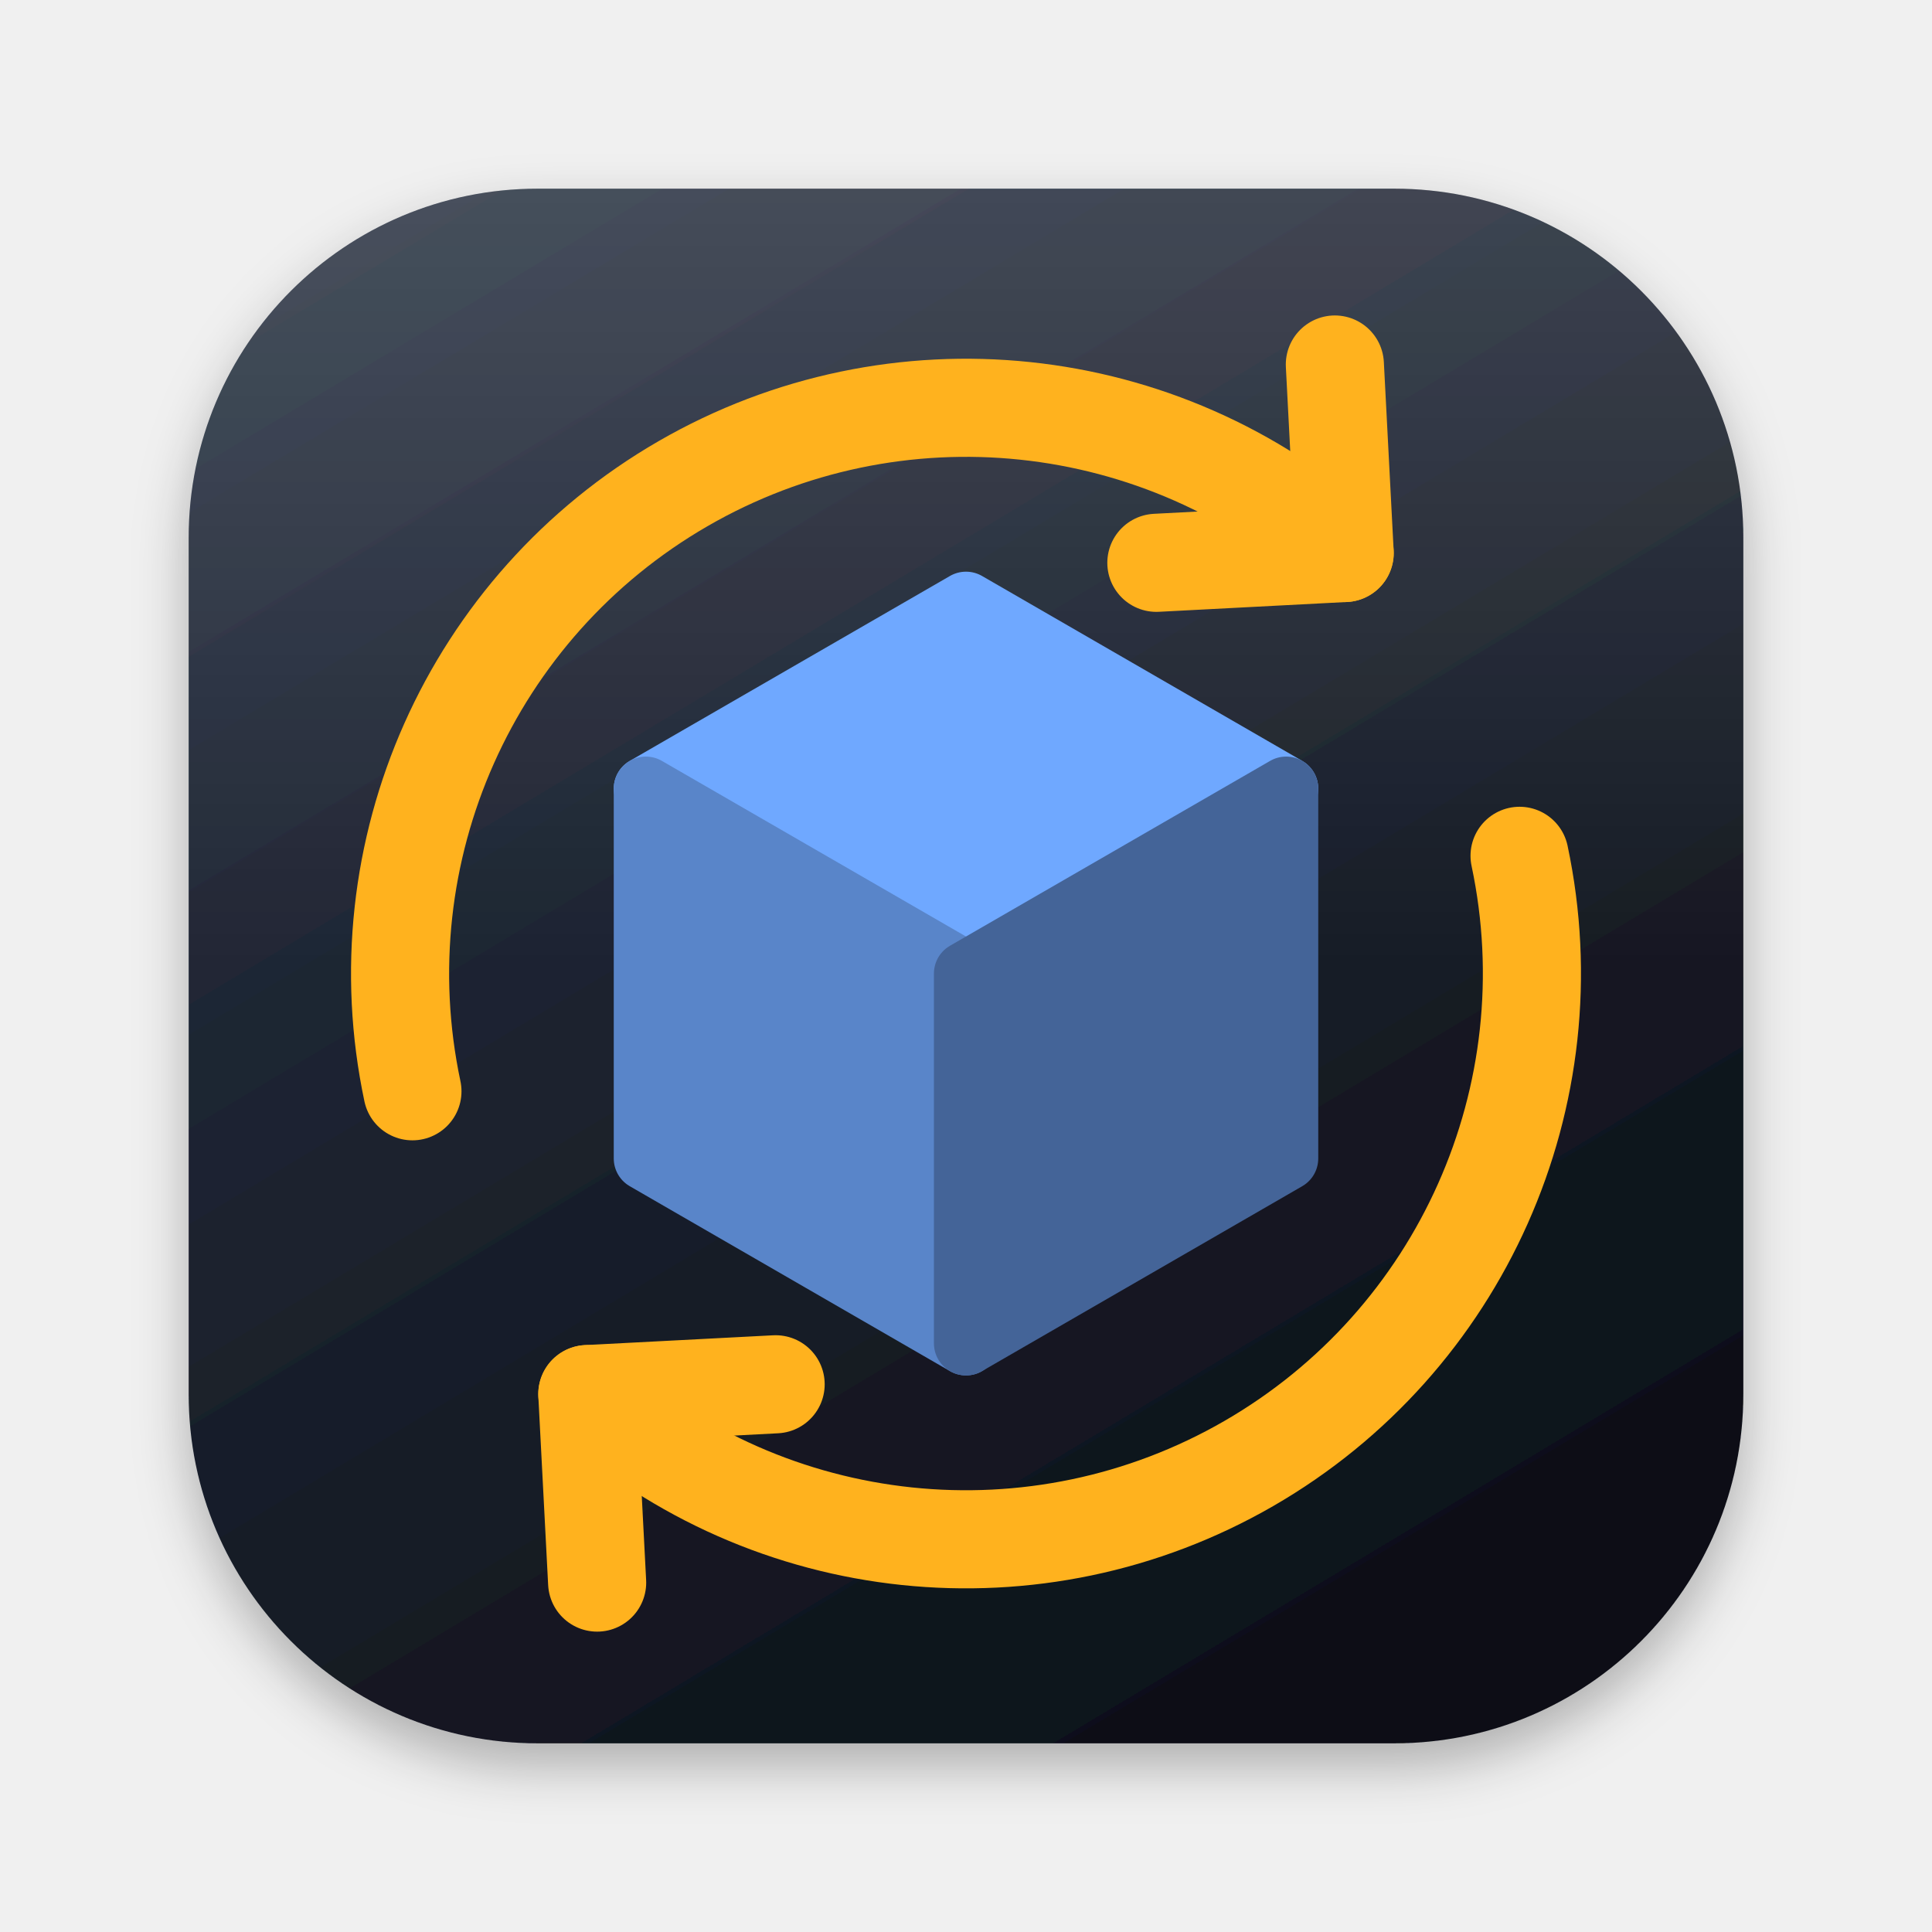
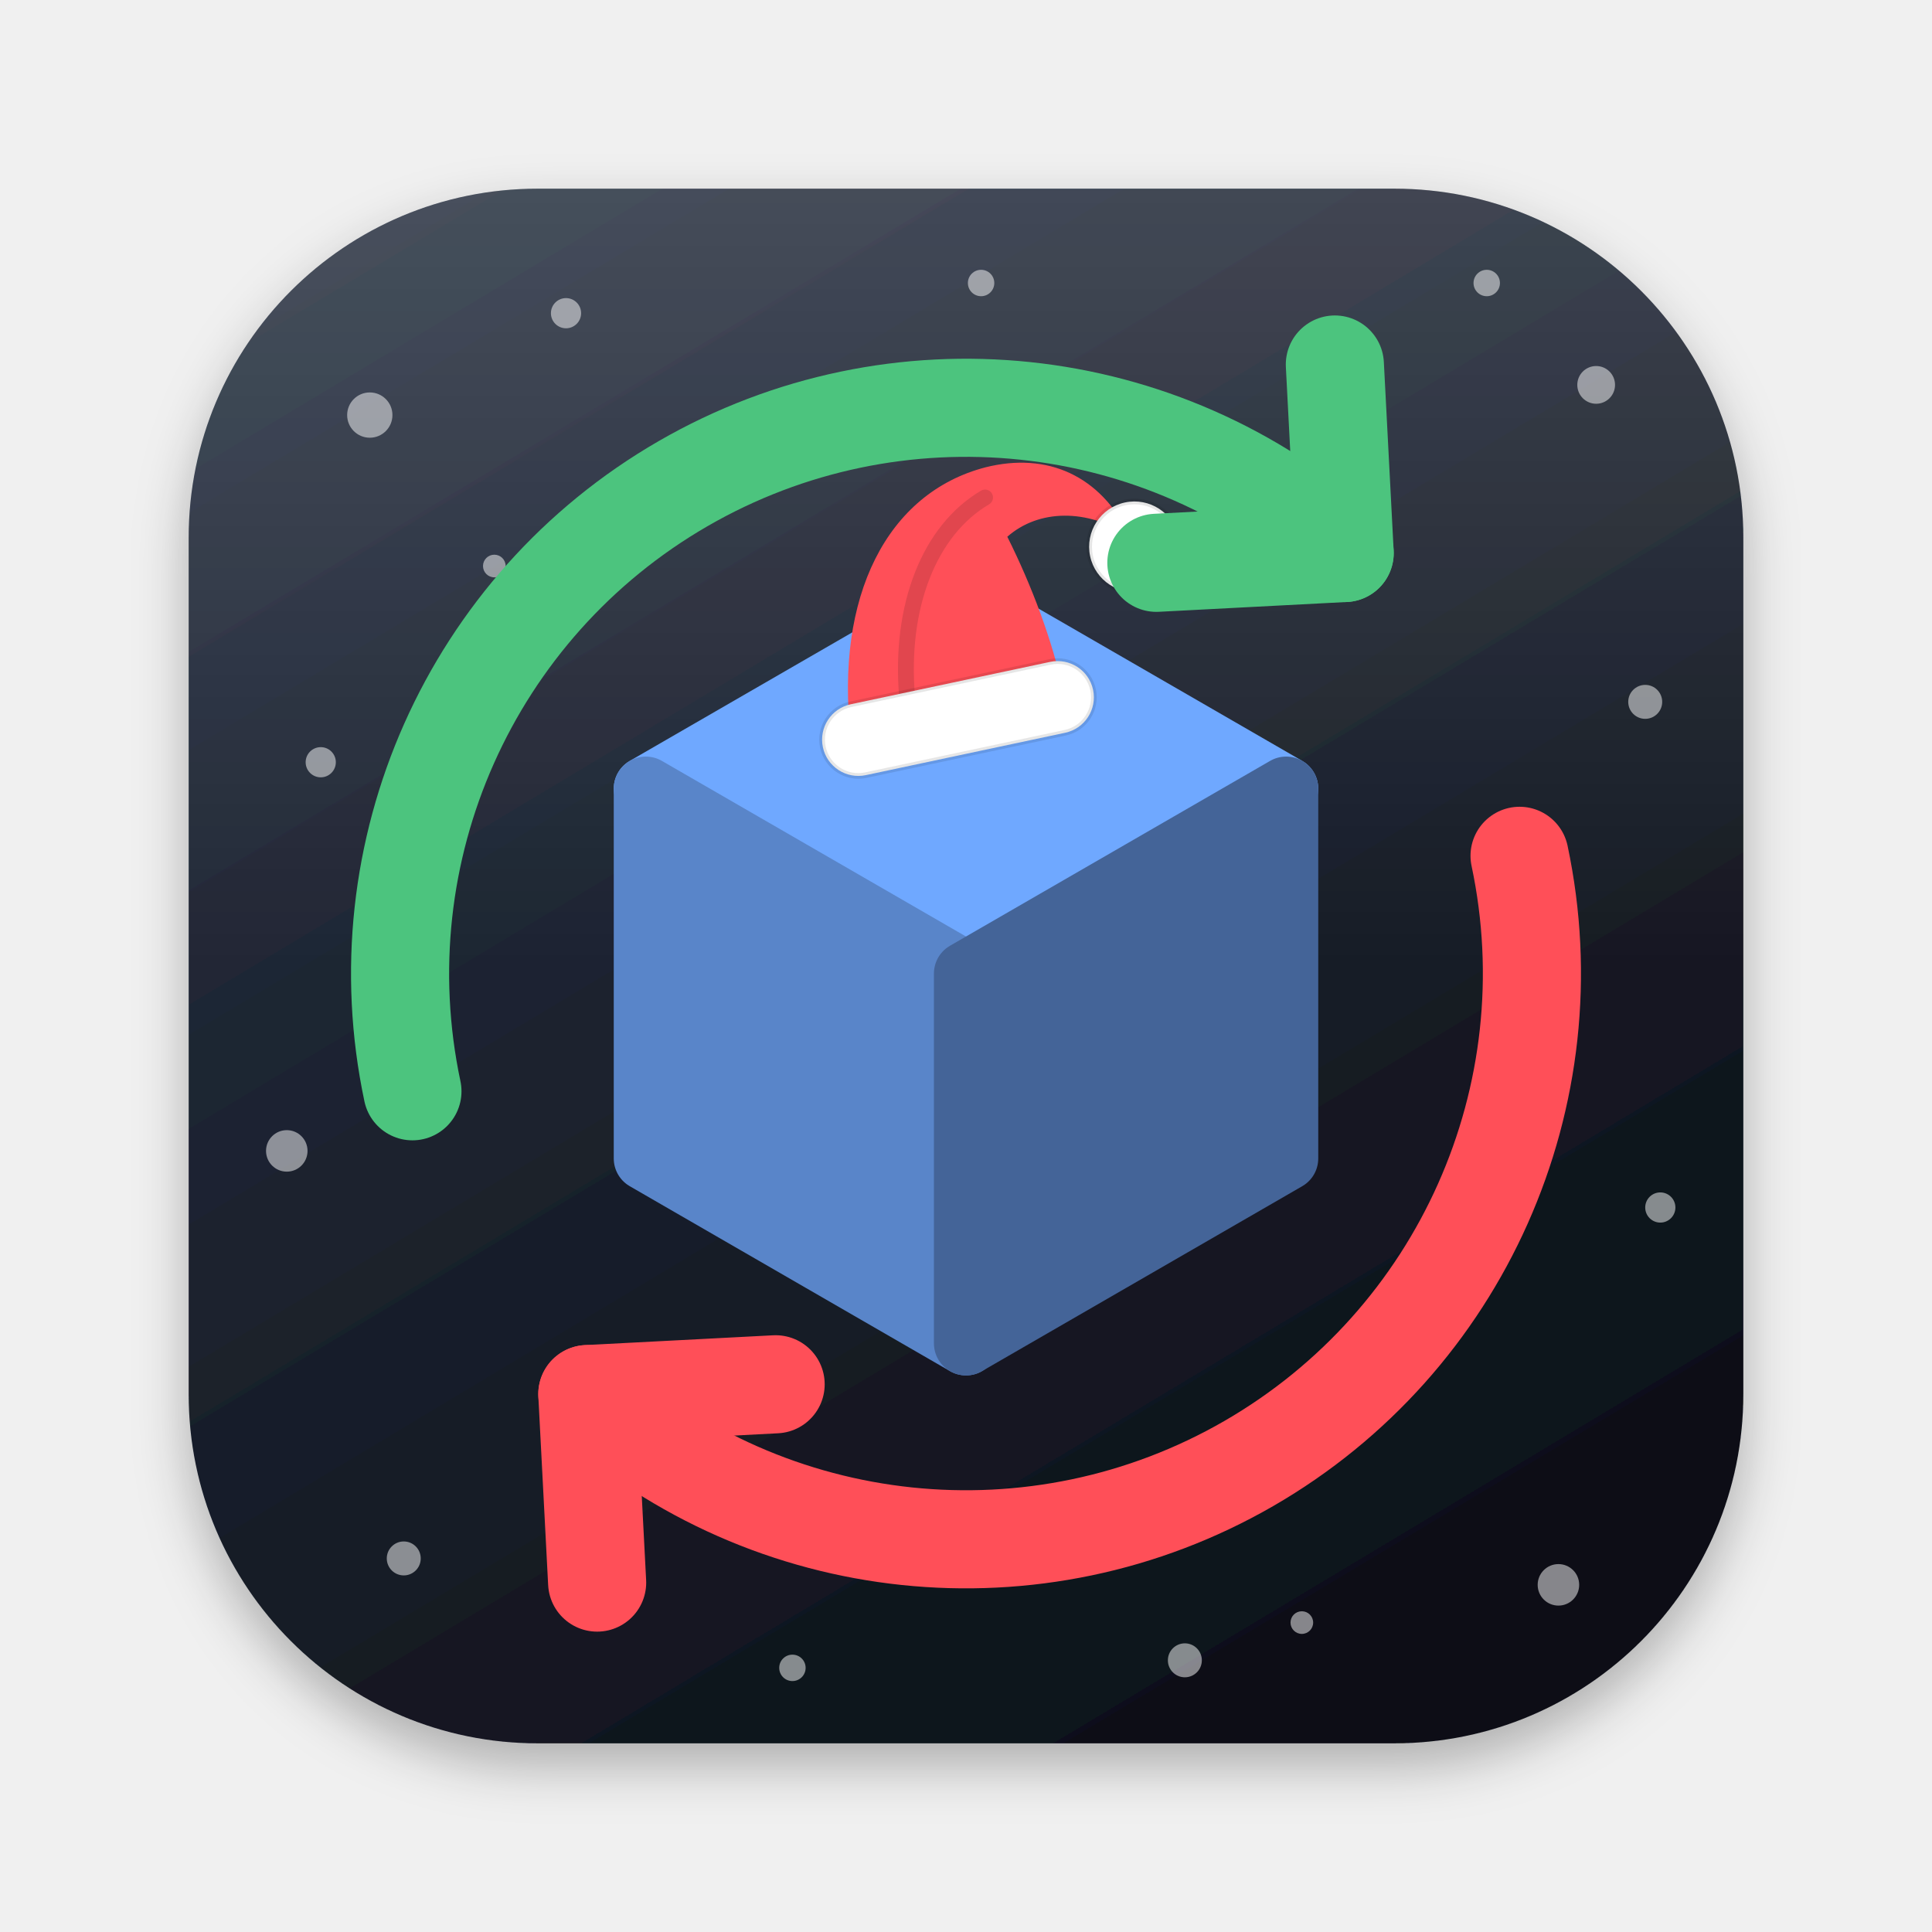
<svg xmlns="http://www.w3.org/2000/svg" width="1024" height="1024" viewBox="0 0 1024 1024">
  <defs>
    <linearGradient id="bg" x1="0" y1="0" x2="0.6" y2="1">
      <stop offset="0" stop-color="#2b3445" />
      <stop offset="1" stop-color="#0d1119" />
    </linearGradient>
    <linearGradient id="sheen" x1="0" y1="0" x2="0" y2="1">
      <stop offset="0" stop-color="#ffffff" stop-opacity="0.14" />
      <stop offset="0.5" stop-color="#ffffff" stop-opacity="0" />
    </linearGradient>
    <filter id="shadow" x="-10%" y="-10%" width="120%" height="125%">
      <feDropShadow dx="0" dy="12" stdDeviation="14" flood-color="#000" flood-opacity="0.28" />
    </filter>
  </defs>
  <g filter="url(#shadow)">
    <rect x="100" y="100" width="824" height="824" rx="185" fill="url(#bg)" />
  </g>
  <rect x="100" y="100" width="824" height="824" rx="185" fill="url(#sheen)" />
+   <g fill="#ffffff" opacity="0.5">
+     <circle cx="196" cy="220" r="12" />
+     <circle cx="300" cy="166" r="8" />
+     <circle cx="846" cy="204" r="10" />
+     <circle cx="788" cy="150" r="7" />
+     <circle cx="170" cy="404" r="8" />
+     <circle cx="872" cy="372" r="9" />
+     <circle cx="152" cy="610" r="11" />
+     <circle cx="880" cy="640" r="8" />
+     <circle cx="214" cy="826" r="9" />
+     <circle cx="826" cy="840" r="11" />
+     <circle cx="420" cy="884" r="7" />
+     <circle cx="628" cy="880" r="9" />
+     <circle cx="520" cy="150" r="7" />
+     <circle cx="690" cy="860" r="6" />
+     <circle cx="262" cy="300" r="6" />
+   </g>
  <path d="M512.0,320.0 L681.7,418.0 L512.0,516.0 L342.3,418.0 Z" fill="#6fa8ff" stroke="#6fa8ff" stroke-width="34" stroke-linejoin="round" />
  <path d="M342.3,418.0 L512.0,516.0 L512.0,712.0 L342.3,614.0 Z" fill="#5985c9" stroke="#5985c9" stroke-width="34" stroke-linejoin="round" />
  <path d="M512.0,516.0 L681.7,418.0 L681.7,614.0 L512.0,712.0 Z" fill="#446498" stroke="#446498" stroke-width="34" stroke-linejoin="round" />
-   <path d="M218.6,578.4 A300,300 0 0 1 712.7,293.1" fill="none" stroke="#ffb21e" stroke-width="52" stroke-linecap="round" />
-   <path d="M707.5,193.2 L712.7,293.1 L612.9,298.3" fill="none" stroke="#ffb21e" stroke-width="52" stroke-linecap="round" stroke-linejoin="round" />
-   <path d="M805.4,453.6 A300,300 0 0 1 311.3,738.9" fill="none" stroke="#ffb21e" stroke-width="52" stroke-linecap="round" />
-   <path d="M316.5,838.8 L311.3,738.9 L411.1,733.7" fill="none" stroke="#ffb21e" stroke-width="52" stroke-linecap="round" stroke-linejoin="round" />
+   <g transform="translate(508,382) rotate(-12) scale(0.6)">
+     <path d="M-96,-6 C-84,-130 -20,-210 70,-214 C126,-216 168,-186 182,-128 C150,-160 108,-168 76,-150 C88,-104 96,-52 96,-6 Z" fill="#ff4f58" />
+     <path d="M-40,-30 C-30,-110 10,-170 64,-188" fill="none" stroke="#000" stroke-opacity="0.12" stroke-width="14" stroke-linecap="round" />
+     <rect x="-122" y="-34" width="244" height="64" rx="32" fill="#ffffff" />
+     <rect x="-122" y="-34" width="244" height="64" rx="32" fill="none" stroke="#000" stroke-opacity="0.1" stroke-width="5" />
+     <circle cx="184" cy="-118" r="40" fill="#ffffff" />
+     <circle cx="184" cy="-118" r="40" fill="none" stroke="#000" stroke-opacity="0.1" stroke-width="5" />
+   </g>
+   <path d="M218.6,578.4 A300,300 0 0 1 712.7,293.1" fill="none" stroke="#4cc47e" stroke-width="52" stroke-linecap="round" />
+   <path d="M707.5,193.2 L712.7,293.1 L612.9,298.3" fill="none" stroke="#4cc47e" stroke-width="52" stroke-linecap="round" stroke-linejoin="round" />
+   <path d="M805.4,453.6 A300,300 0 0 1 311.3,738.9" fill="none" stroke="#ff4f58" stroke-width="52" stroke-linecap="round" />
+   <path d="M316.5,838.8 L311.3,738.9 L411.1,733.7" fill="none" stroke="#ff4f58" stroke-width="52" stroke-linecap="round" stroke-linejoin="round" />
</svg>
